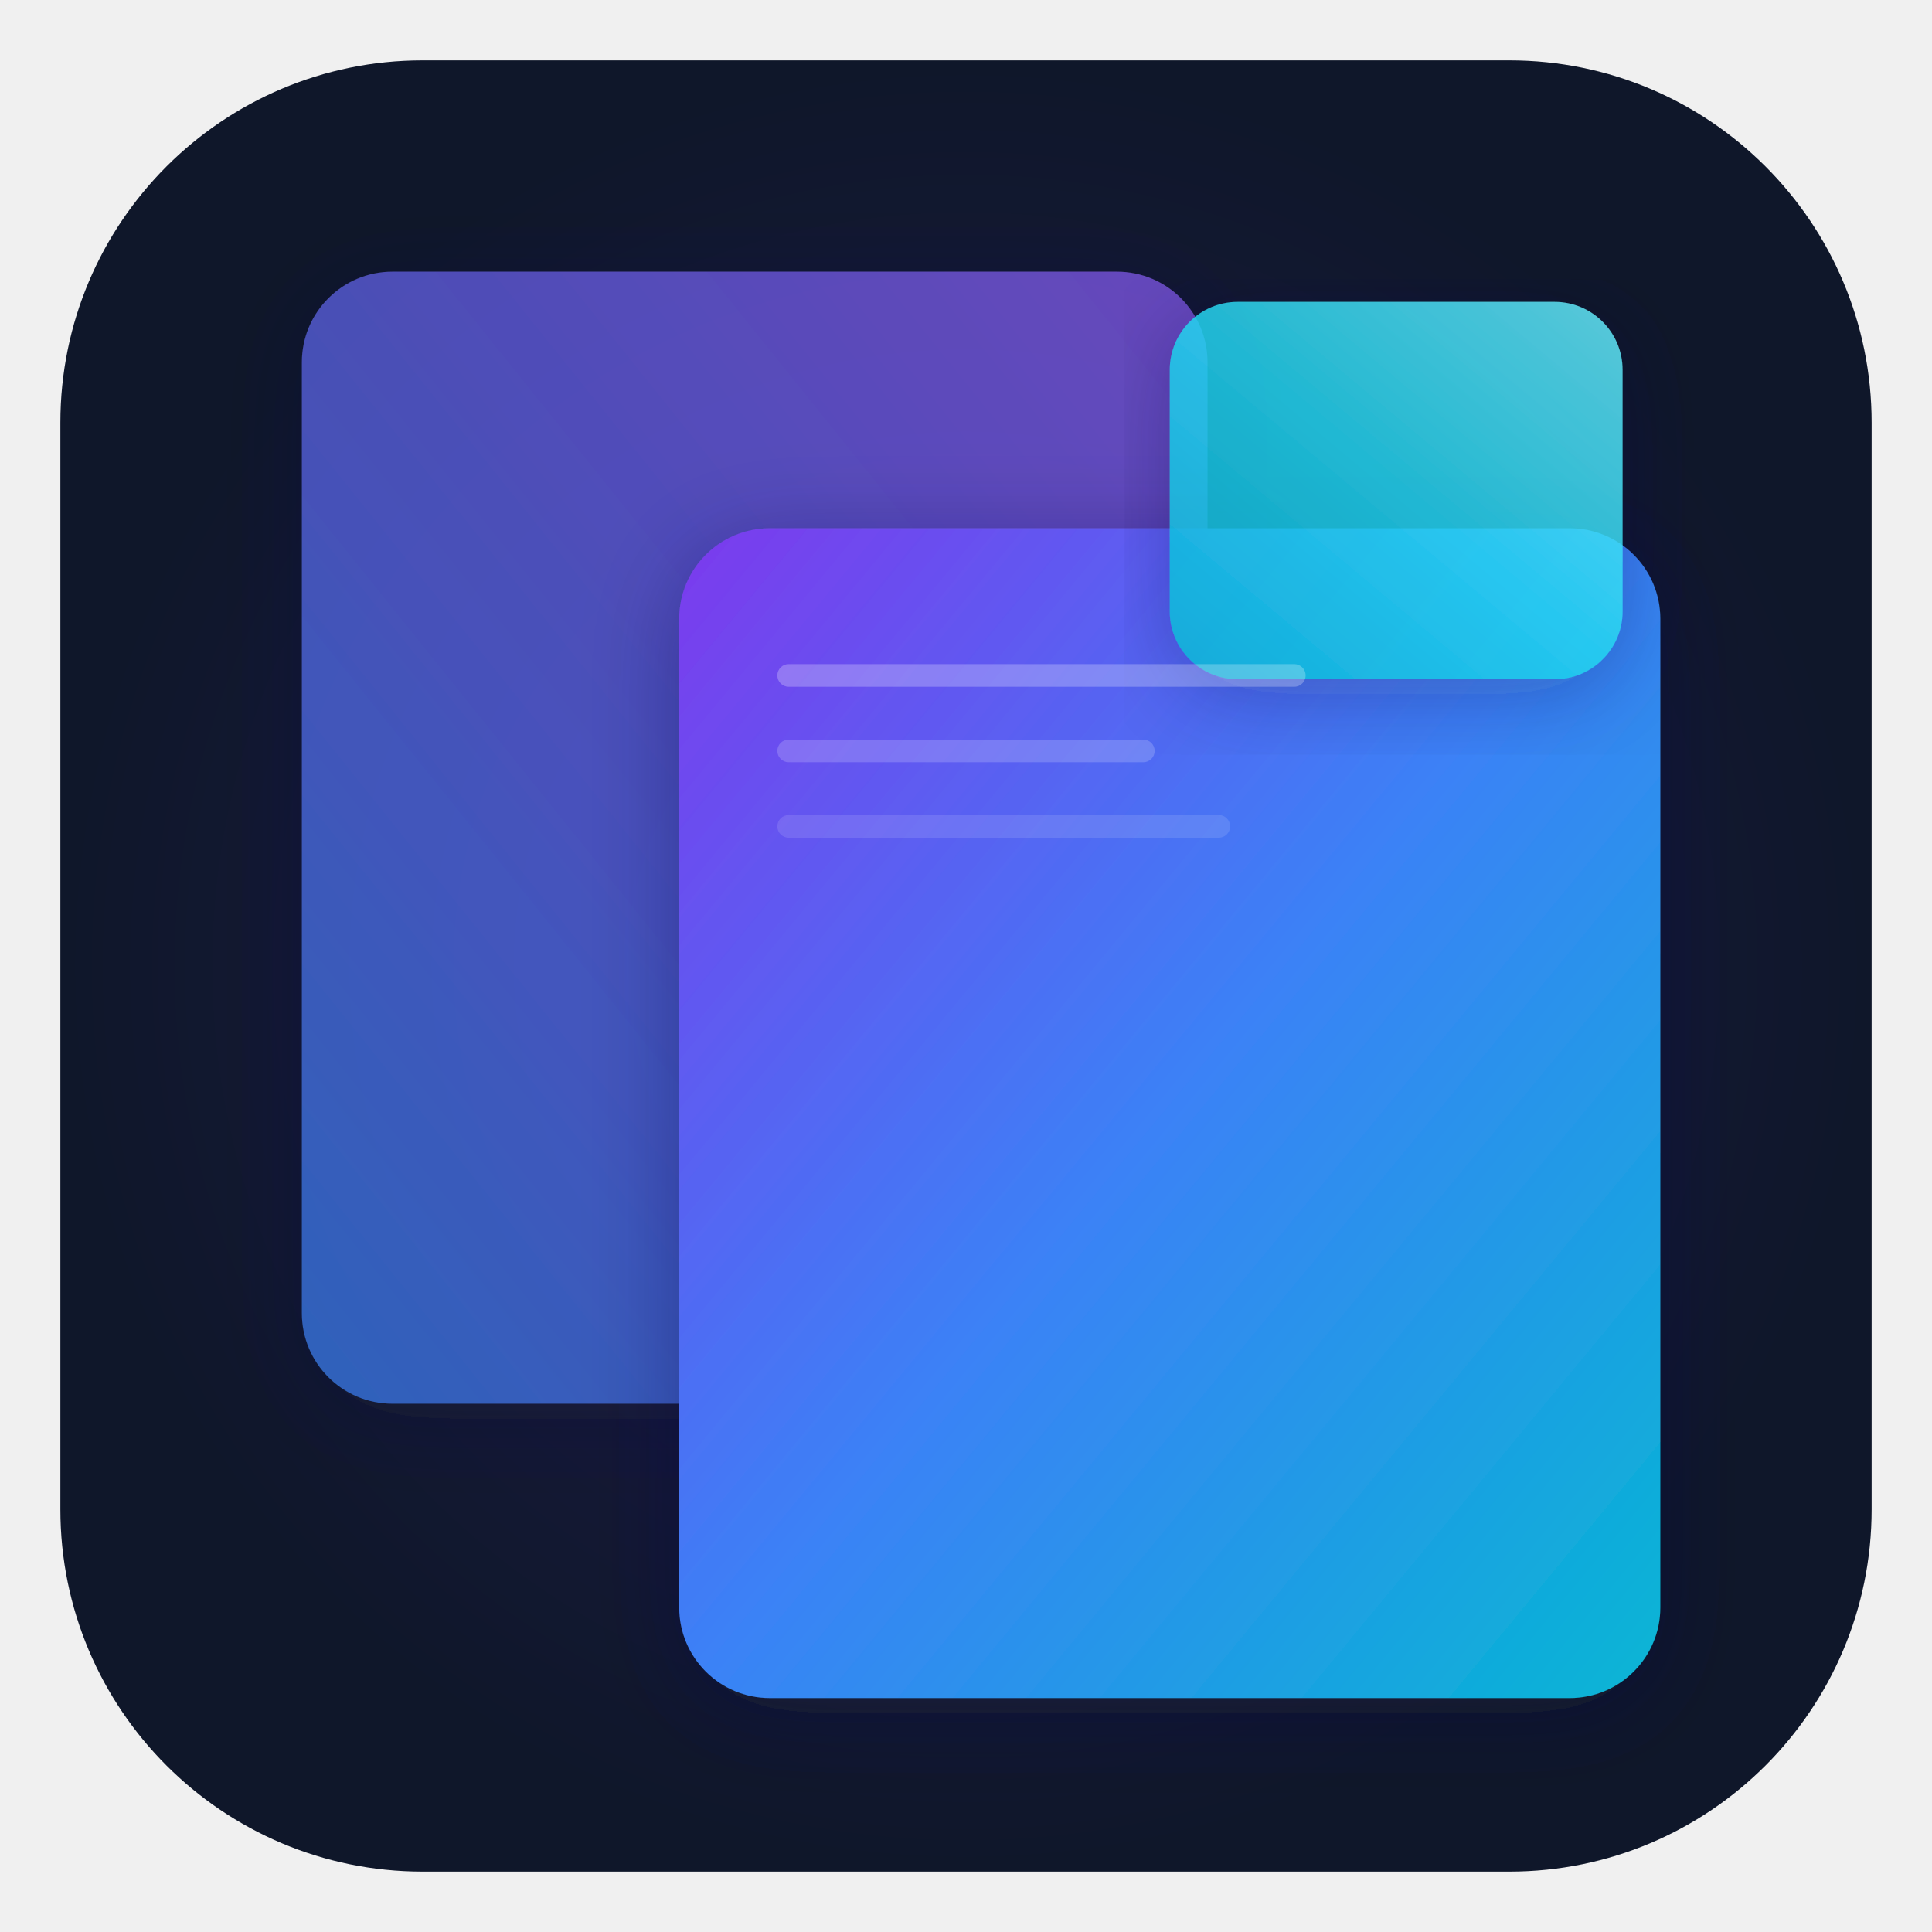
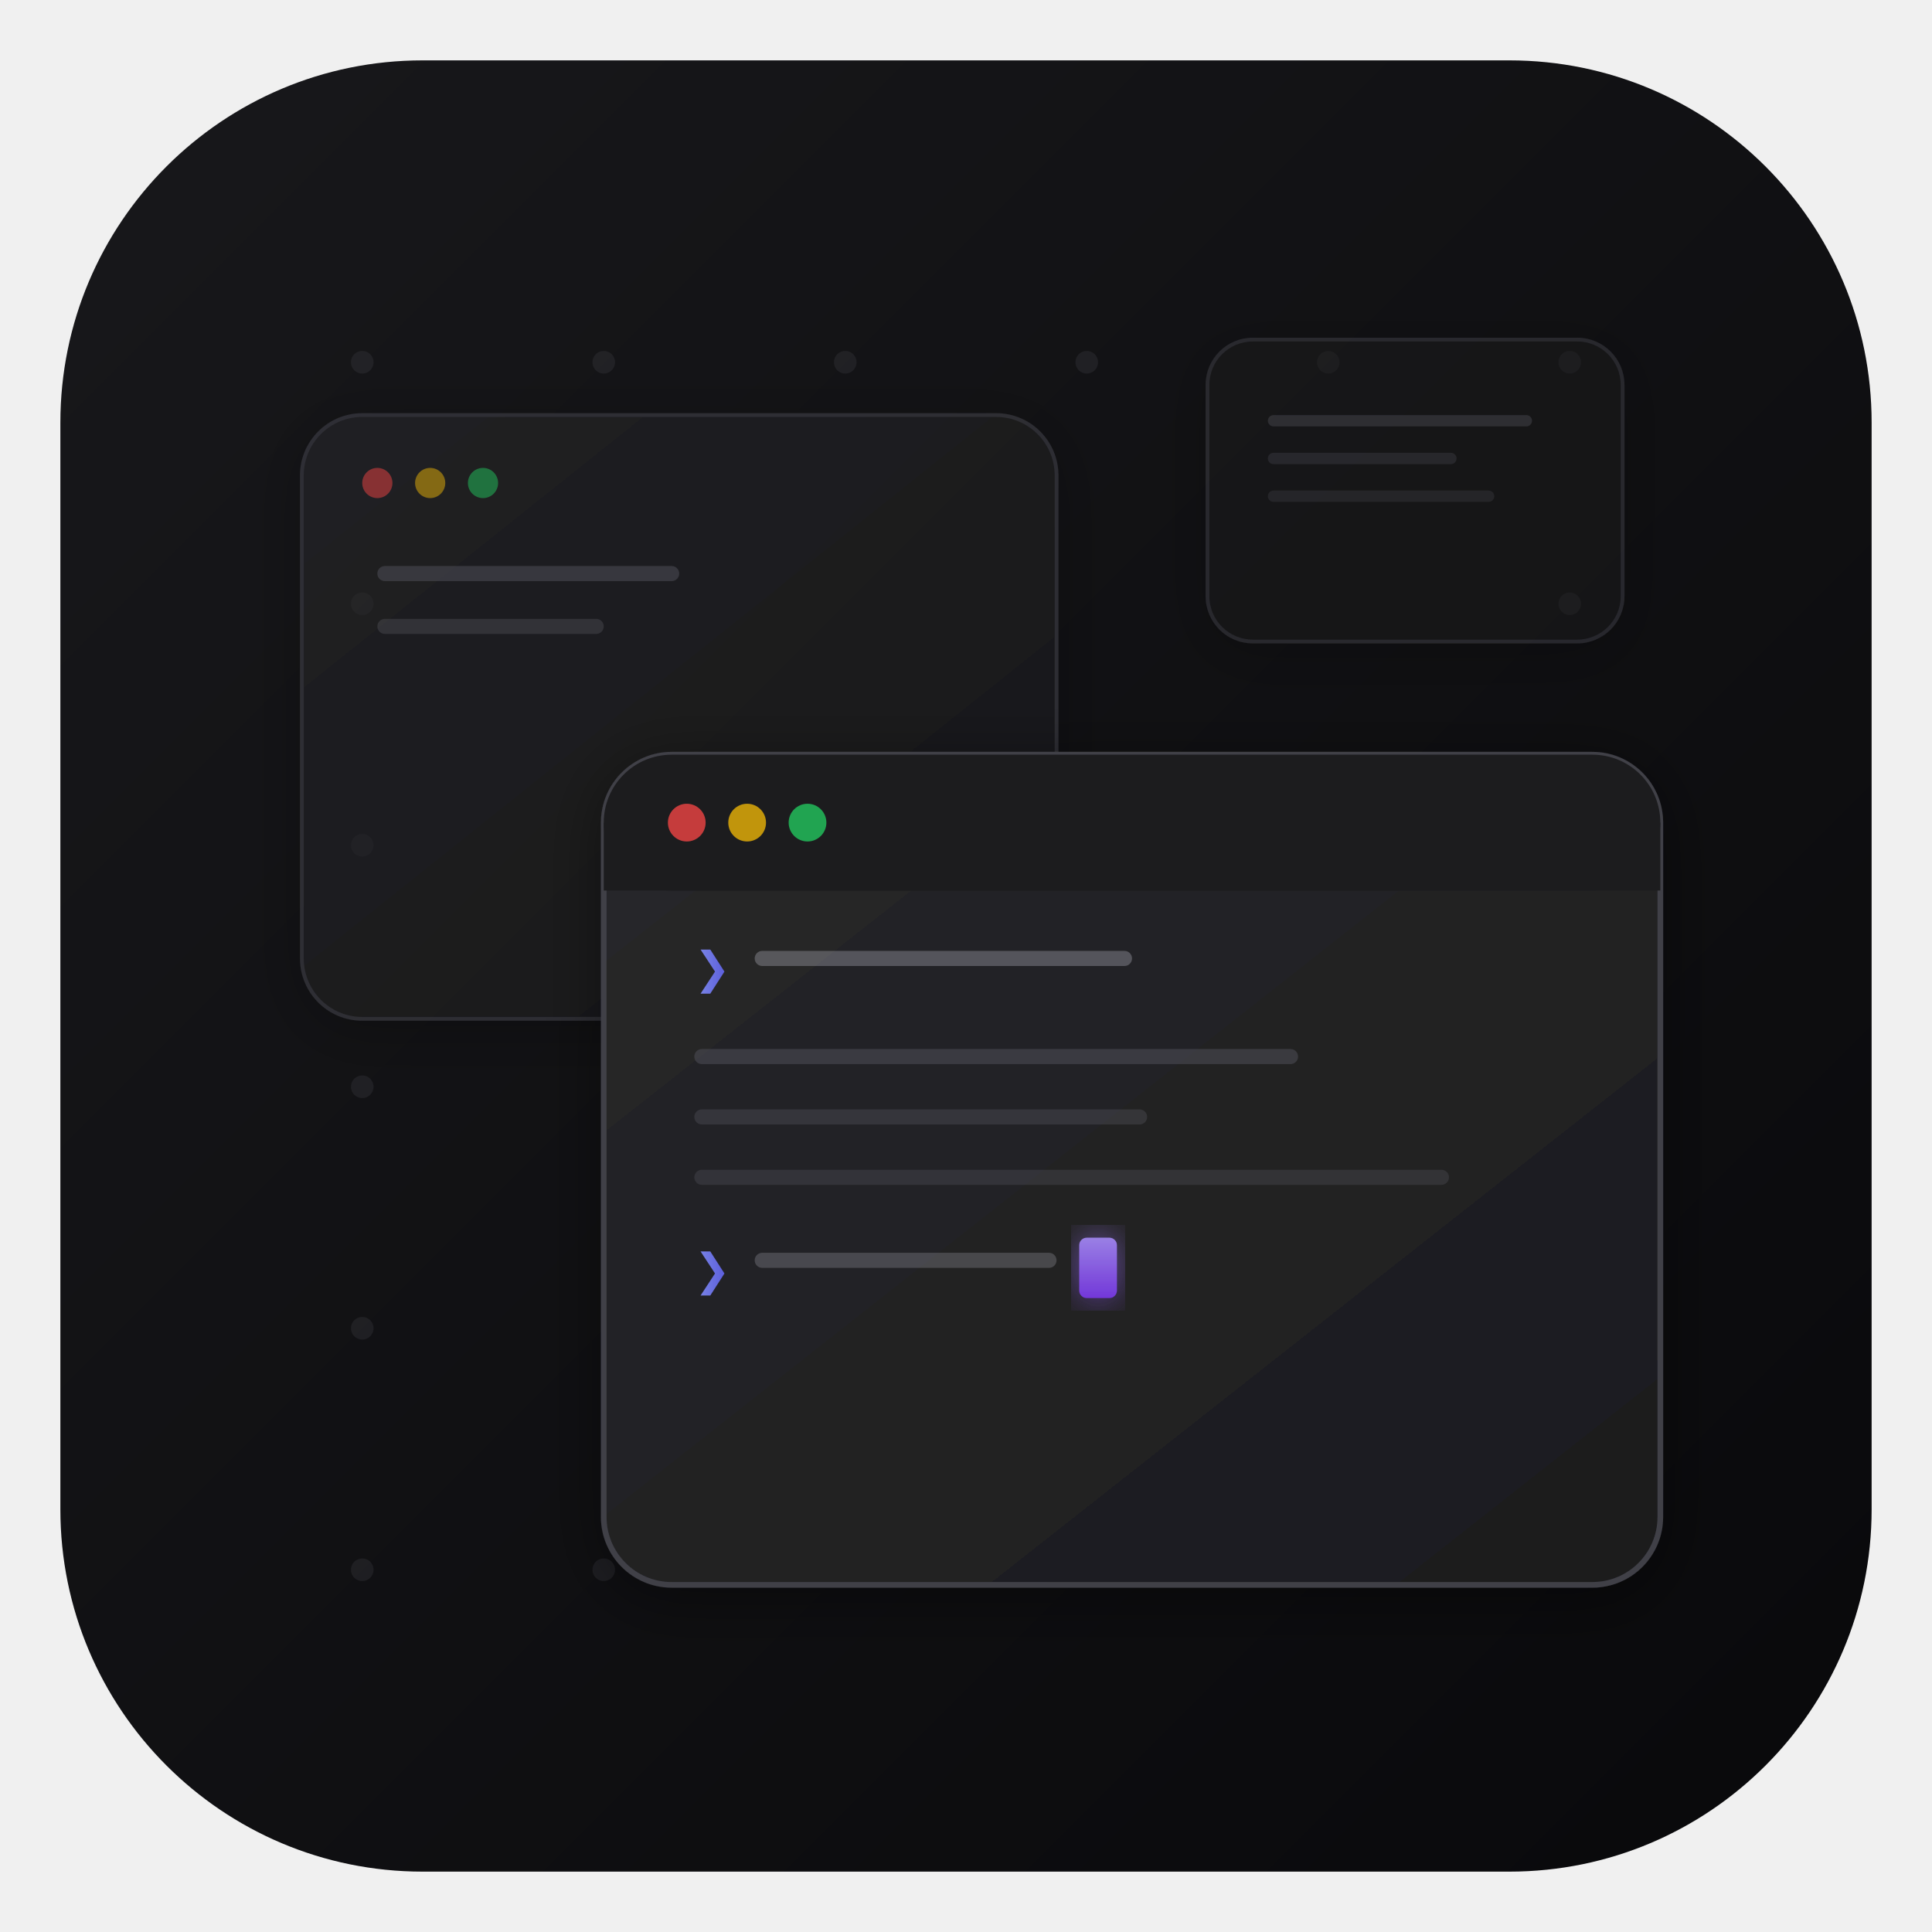
<svg xmlns="http://www.w3.org/2000/svg" viewBox="0 0 512 512" width="512" height="512">
  <defs>
-     <linearGradient id="grad1" x1="0%" y1="0%" x2="100%" y2="100%">
-       <stop offset="0%" stop-color="#7C3AED" />
-       <stop offset="50%" stop-color="#3B82F6" />
-       <stop offset="100%" stop-color="#06B6D4" />
+     <linearGradient id="bg" x1="0%" y1="0%" x2="100%" y2="100%">
+       <stop offset="0%" stop-color="#18181B" />
+       <stop offset="100%" stop-color="#09090B" />
    </linearGradient>
-     <linearGradient id="grad2" x1="100%" y1="0%" x2="0%" y2="100%">
-       <stop offset="0%" stop-color="#8B5CF6" />
-       <stop offset="50%" stop-color="#6366F1" />
-       <stop offset="100%" stop-color="#3B82F6" />
+     <linearGradient id="win" x1="0%" y1="0%" x2="100%" y2="100%">
+       <stop offset="0%" stop-color="#27272A" />
+       <stop offset="100%" stop-color="#1C1C1E" />
    </linearGradient>
-     <linearGradient id="grad3" x1="0%" y1="100%" x2="100%" y2="0%">
-       <stop offset="0%" stop-color="#06B6D4" />
-       <stop offset="50%" stop-color="#22D3EE" />
-       <stop offset="100%" stop-color="#67E8F9" />
+     <linearGradient id="glow" x1="0%" y1="0%" x2="100%" y2="0%">
+       <stop offset="0%" stop-color="#818CF8" />
+       <stop offset="100%" stop-color="#6366F1" />
    </linearGradient>
-     <filter id="shadow" x="-10%" y="-10%" width="130%" height="130%">
-       <feDropShadow dx="0" dy="4" stdDeviation="12" flood-color="#1E1B4B" flood-opacity="0.35" />
+     <linearGradient id="cursor" x1="0%" y1="0%" x2="0%" y2="100%">
+       <stop offset="0%" stop-color="#A78BFA" />
+       <stop offset="100%" stop-color="#7C3AED" />
+     </linearGradient>
+     <radialGradient id="dot" cx="50%" cy="50%" r="50%">
+       <stop offset="0%" stop-color="#3F3F46" />
+       <stop offset="100%" stop-color="#27272A" />
+     </radialGradient>
+     <filter id="sh" x="-10%" y="-10%" width="130%" height="130%">
+       <feDropShadow dx="0" dy="3" stdDeviation="8" flood-color="#000" flood-opacity="0.4" />
    </filter>
-     <radialGradient id="bgGrad" cx="50%" cy="50%" r="50%">
-       <stop offset="0%" stop-color="#1E1B4B" />
-       <stop offset="100%" stop-color="#0F172A" />
-     </radialGradient>
+     <filter id="glow-f" x="-20%" y="-20%" width="140%" height="140%">
+       <feGaussianBlur stdDeviation="6" result="blur" />
+       <feMerge>
+         <feMergeNode in="blur" />
+         <feMergeNode in="SourceGraphic" />
+       </feMerge>
+     </filter>
  </defs>
-   <rect x="16" y="16" width="480" height="480" rx="96" ry="96" fill="url(#bgGrad)" />
-   <rect x="80" y="72" width="240" height="300" rx="24" ry="24" fill="url(#grad2)" opacity="0.7" filter="url(#shadow)" />
-   <rect x="180" y="140" width="260" height="310" rx="24" ry="24" fill="url(#grad1)" filter="url(#shadow)" />
-   <rect x="310" y="80" width="120" height="100" rx="18" ry="18" fill="url(#grad3)" opacity="0.85" filter="url(#shadow)" />
-   <rect x="206" y="176" width="140" height="6" rx="3" fill="white" opacity="0.25" />
-   <rect x="206" y="196" width="100" height="6" rx="3" fill="white" opacity="0.18" />
-   <rect x="206" y="216" width="120" height="6" rx="3" fill="white" opacity="0.12" />
+   <rect x="16" y="16" width="480" height="480" rx="96" ry="96" fill="url(#bg)" />
+   <g opacity="0.3">
+     <circle cx="96" cy="96" r="3" fill="#3F3F46" />
+     <circle cx="160" cy="96" r="3" fill="#3F3F46" />
+     <circle cx="224" cy="96" r="3" fill="#3F3F46" />
+     <circle cx="288" cy="96" r="3" fill="#3F3F46" />
+     <circle cx="352" cy="96" r="3" fill="#3F3F46" />
+     <circle cx="416" cy="96" r="3" fill="#3F3F46" />
+     <circle cx="96" cy="160" r="3" fill="#3F3F46" />
+     <circle cx="416" cy="160" r="3" fill="#3F3F46" />
+     <circle cx="96" cy="224" r="3" fill="#3F3F46" />
+     <circle cx="416" cy="224" r="3" fill="#3F3F46" />
+     <circle cx="96" cy="288" r="3" fill="#3F3F46" />
+     <circle cx="416" cy="288" r="3" fill="#3F3F46" />
+     <circle cx="96" cy="352" r="3" fill="#3F3F46" />
+     <circle cx="416" cy="352" r="3" fill="#3F3F46" />
+     <circle cx="96" cy="416" r="3" fill="#3F3F46" />
+     <circle cx="160" cy="416" r="3" fill="#3F3F46" />
+     <circle cx="224" cy="416" r="3" fill="#3F3F46" />
+     <circle cx="288" cy="416" r="3" fill="#3F3F46" />
+     <circle cx="352" cy="416" r="3" fill="#3F3F46" />
+     <circle cx="416" cy="416" r="3" fill="#3F3F46" />
+   </g>
+   <rect x="80" y="110" width="200" height="160" rx="16" ry="16" fill="url(#win)" stroke="#3F3F46" stroke-width="1" opacity="0.6" filter="url(#sh)" />
+   <circle cx="100" cy="128" r="4" fill="#EF4444" opacity="0.5" />
+   <circle cx="114" cy="128" r="4" fill="#EAB308" opacity="0.5" />
+   <circle cx="128" cy="128" r="4" fill="#22C55E" opacity="0.5" />
+   <rect x="100" y="150" width="80" height="4" rx="2" fill="#52525B" opacity="0.5" />
+   <rect x="100" y="164" width="60" height="4" rx="2" fill="#52525B" opacity="0.4" />
+   <rect x="160" y="200" width="280" height="220" rx="18" ry="18" fill="url(#win)" stroke="#3F3F46" stroke-width="1.5" filter="url(#sh)" />
+   <rect x="160" y="200" width="280" height="36" rx="18" ry="18" fill="#1C1C1E" />
+   <rect x="160" y="218" width="280" height="18" fill="#1C1C1E" />
+   <circle cx="182" cy="218" r="5" fill="#EF4444" opacity="0.8" />
+   <circle cx="198" cy="218" r="5" fill="#EAB308" opacity="0.8" />
+   <circle cx="214" cy="218" r="5" fill="#22C55E" opacity="0.8" />
+   <text x="184" y="262" font-family="monospace" font-size="16" font-weight="bold" fill="url(#glow)" opacity="0.9">❯</text>
+   <rect x="200" y="252" width="100" height="4" rx="2" fill="#A1A1AA" opacity="0.4" />
+   <rect x="184" y="278" width="160" height="4" rx="2" fill="#52525B" opacity="0.5" />
+   <rect x="184" y="294" width="120" height="4" rx="2" fill="#52525B" opacity="0.4" />
+   <rect x="184" y="310" width="200" height="4" rx="2" fill="#52525B" opacity="0.35" />
+   <text x="184" y="342" font-family="monospace" font-size="16" font-weight="bold" fill="url(#glow)" opacity="0.9">❯</text>
+   <rect x="200" y="332" width="80" height="4" rx="2" fill="#A1A1AA" opacity="0.3" />
+   <rect x="286" y="328" width="10" height="16" rx="2" fill="url(#cursor)" filter="url(#glow-f)" opacity="0.9" />
+   <rect x="320" y="90" width="110" height="80" rx="12" ry="12" fill="#1C1C1E" stroke="#3F3F46" stroke-width="1" opacity="0.5" filter="url(#sh)" />
+   <rect x="336" y="110" width="70" height="3" rx="1.5" fill="#52525B" opacity="0.4" />
+   <rect x="336" y="120" width="50" height="3" rx="1.5" fill="#52525B" opacity="0.3" />
+   <rect x="336" y="130" width="60" height="3" rx="1.5" fill="#52525B" opacity="0.25" />
</svg>
